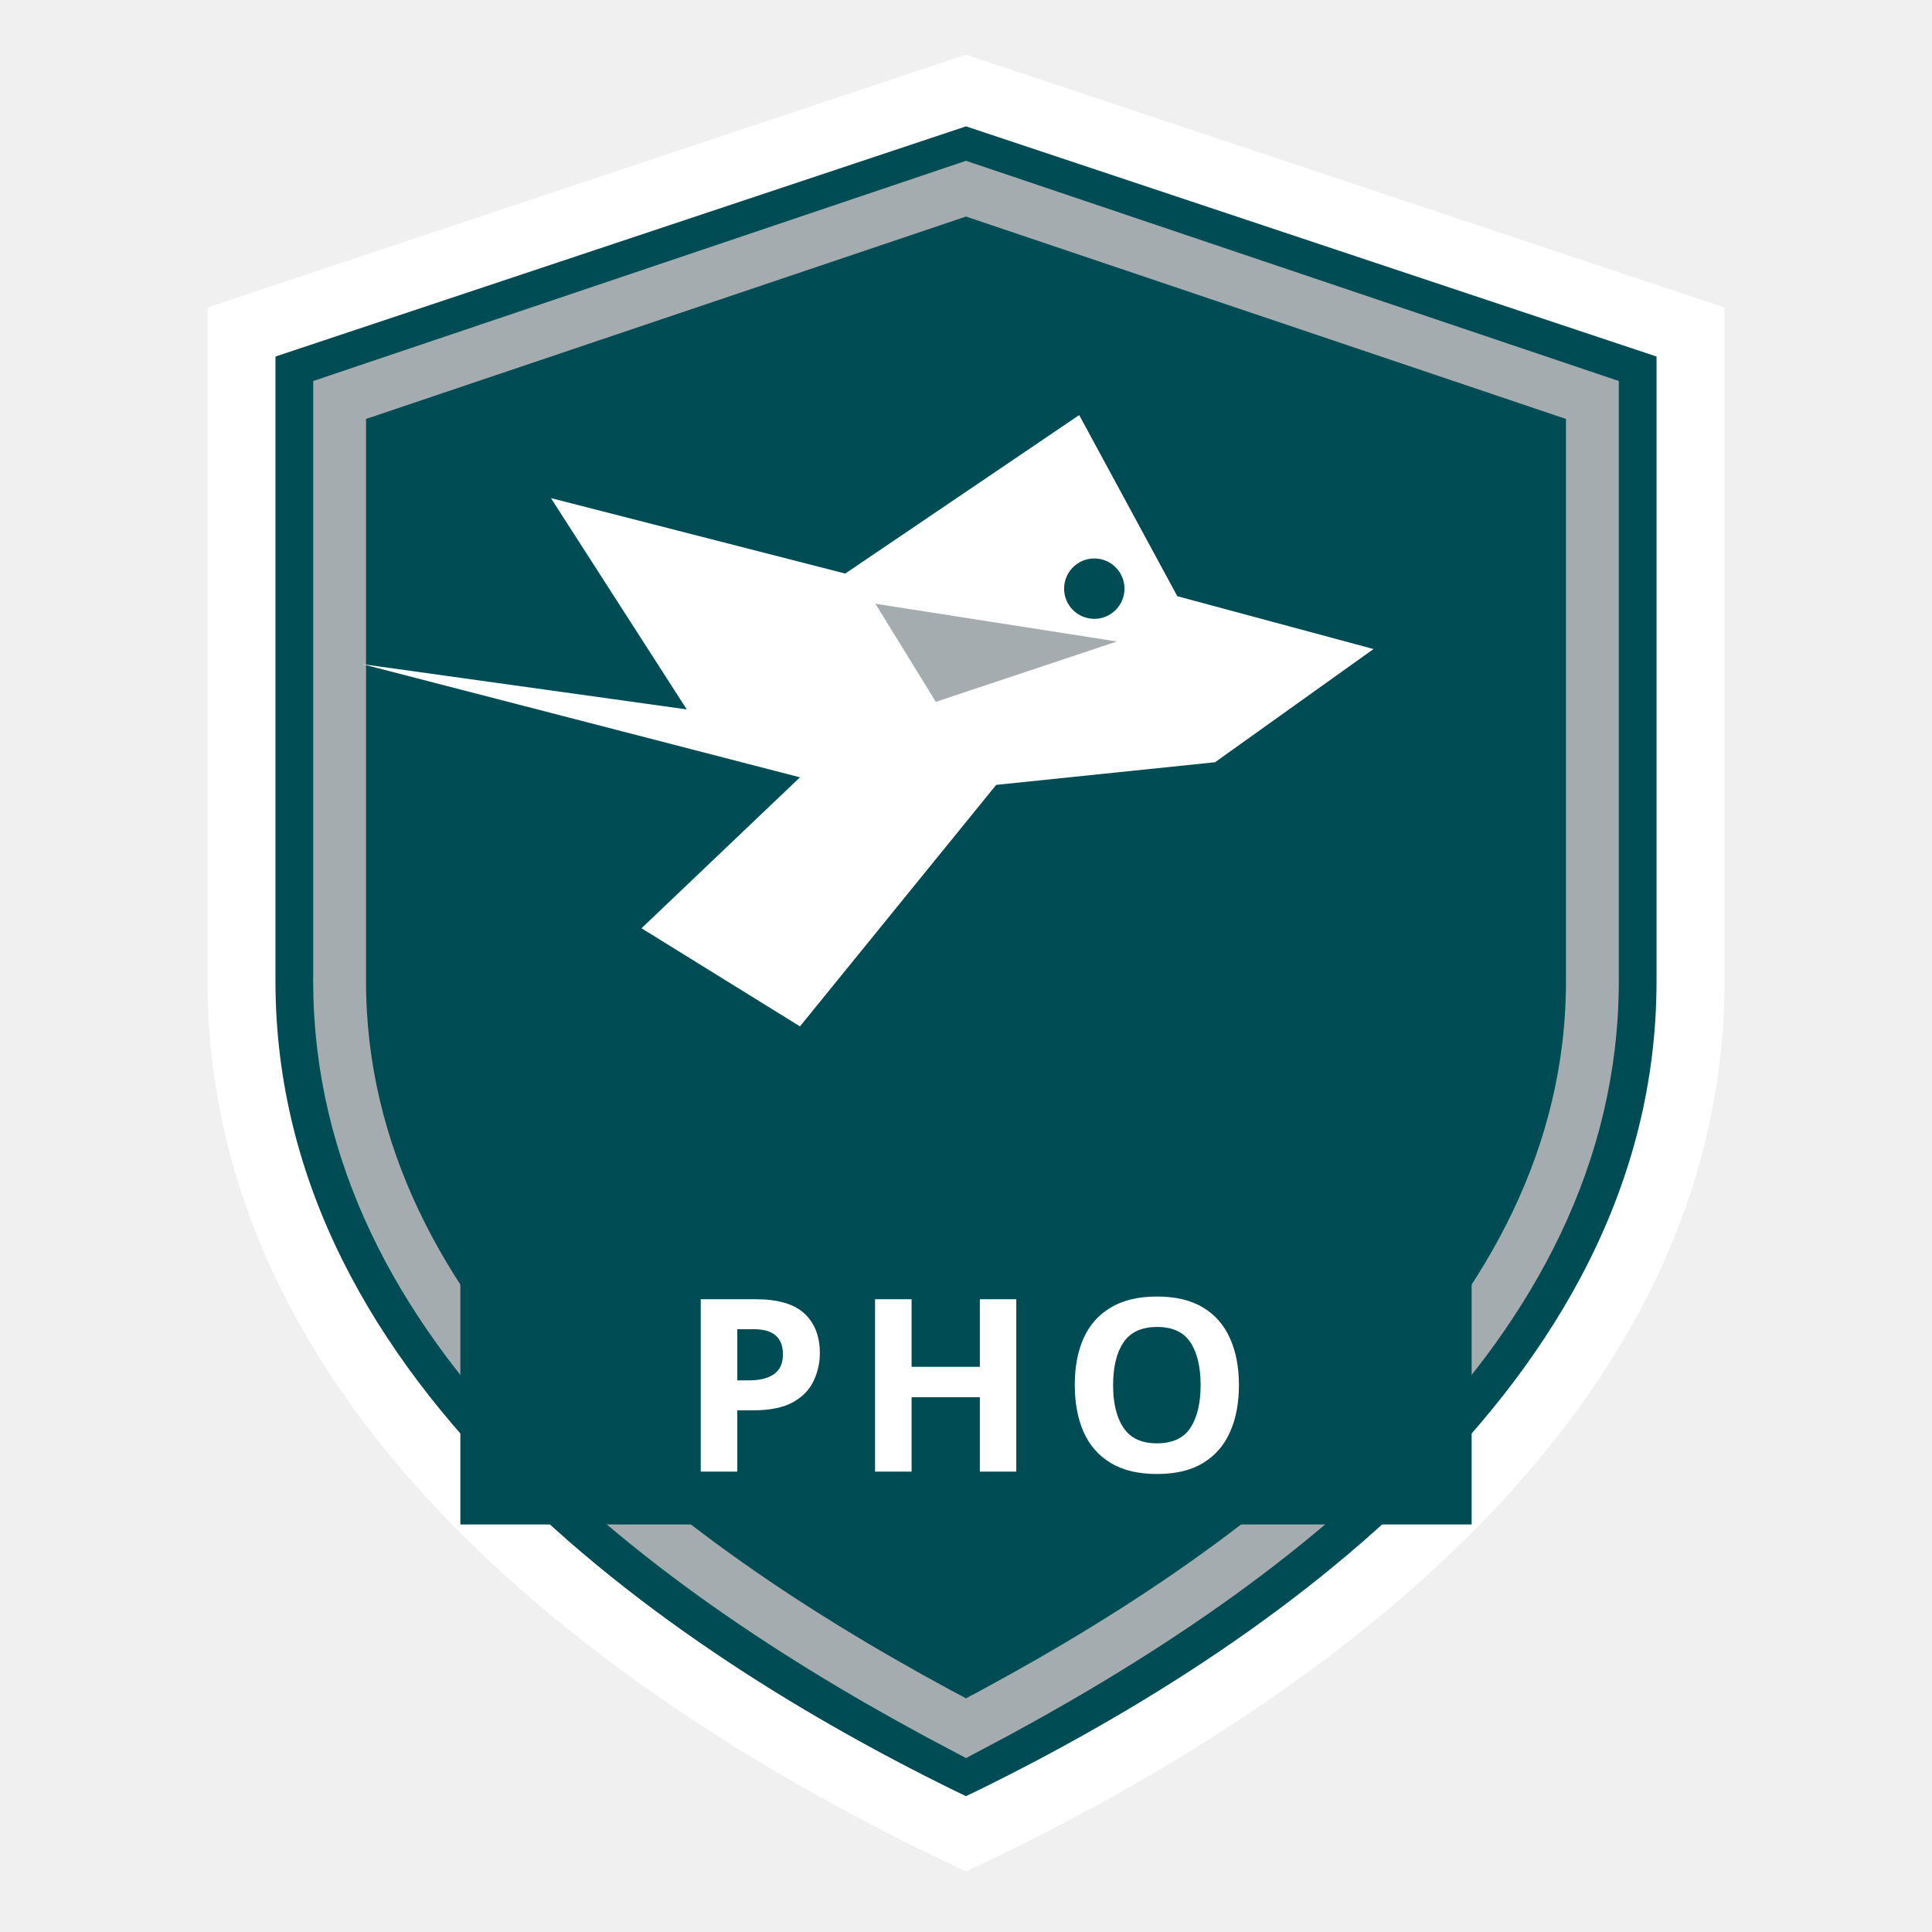
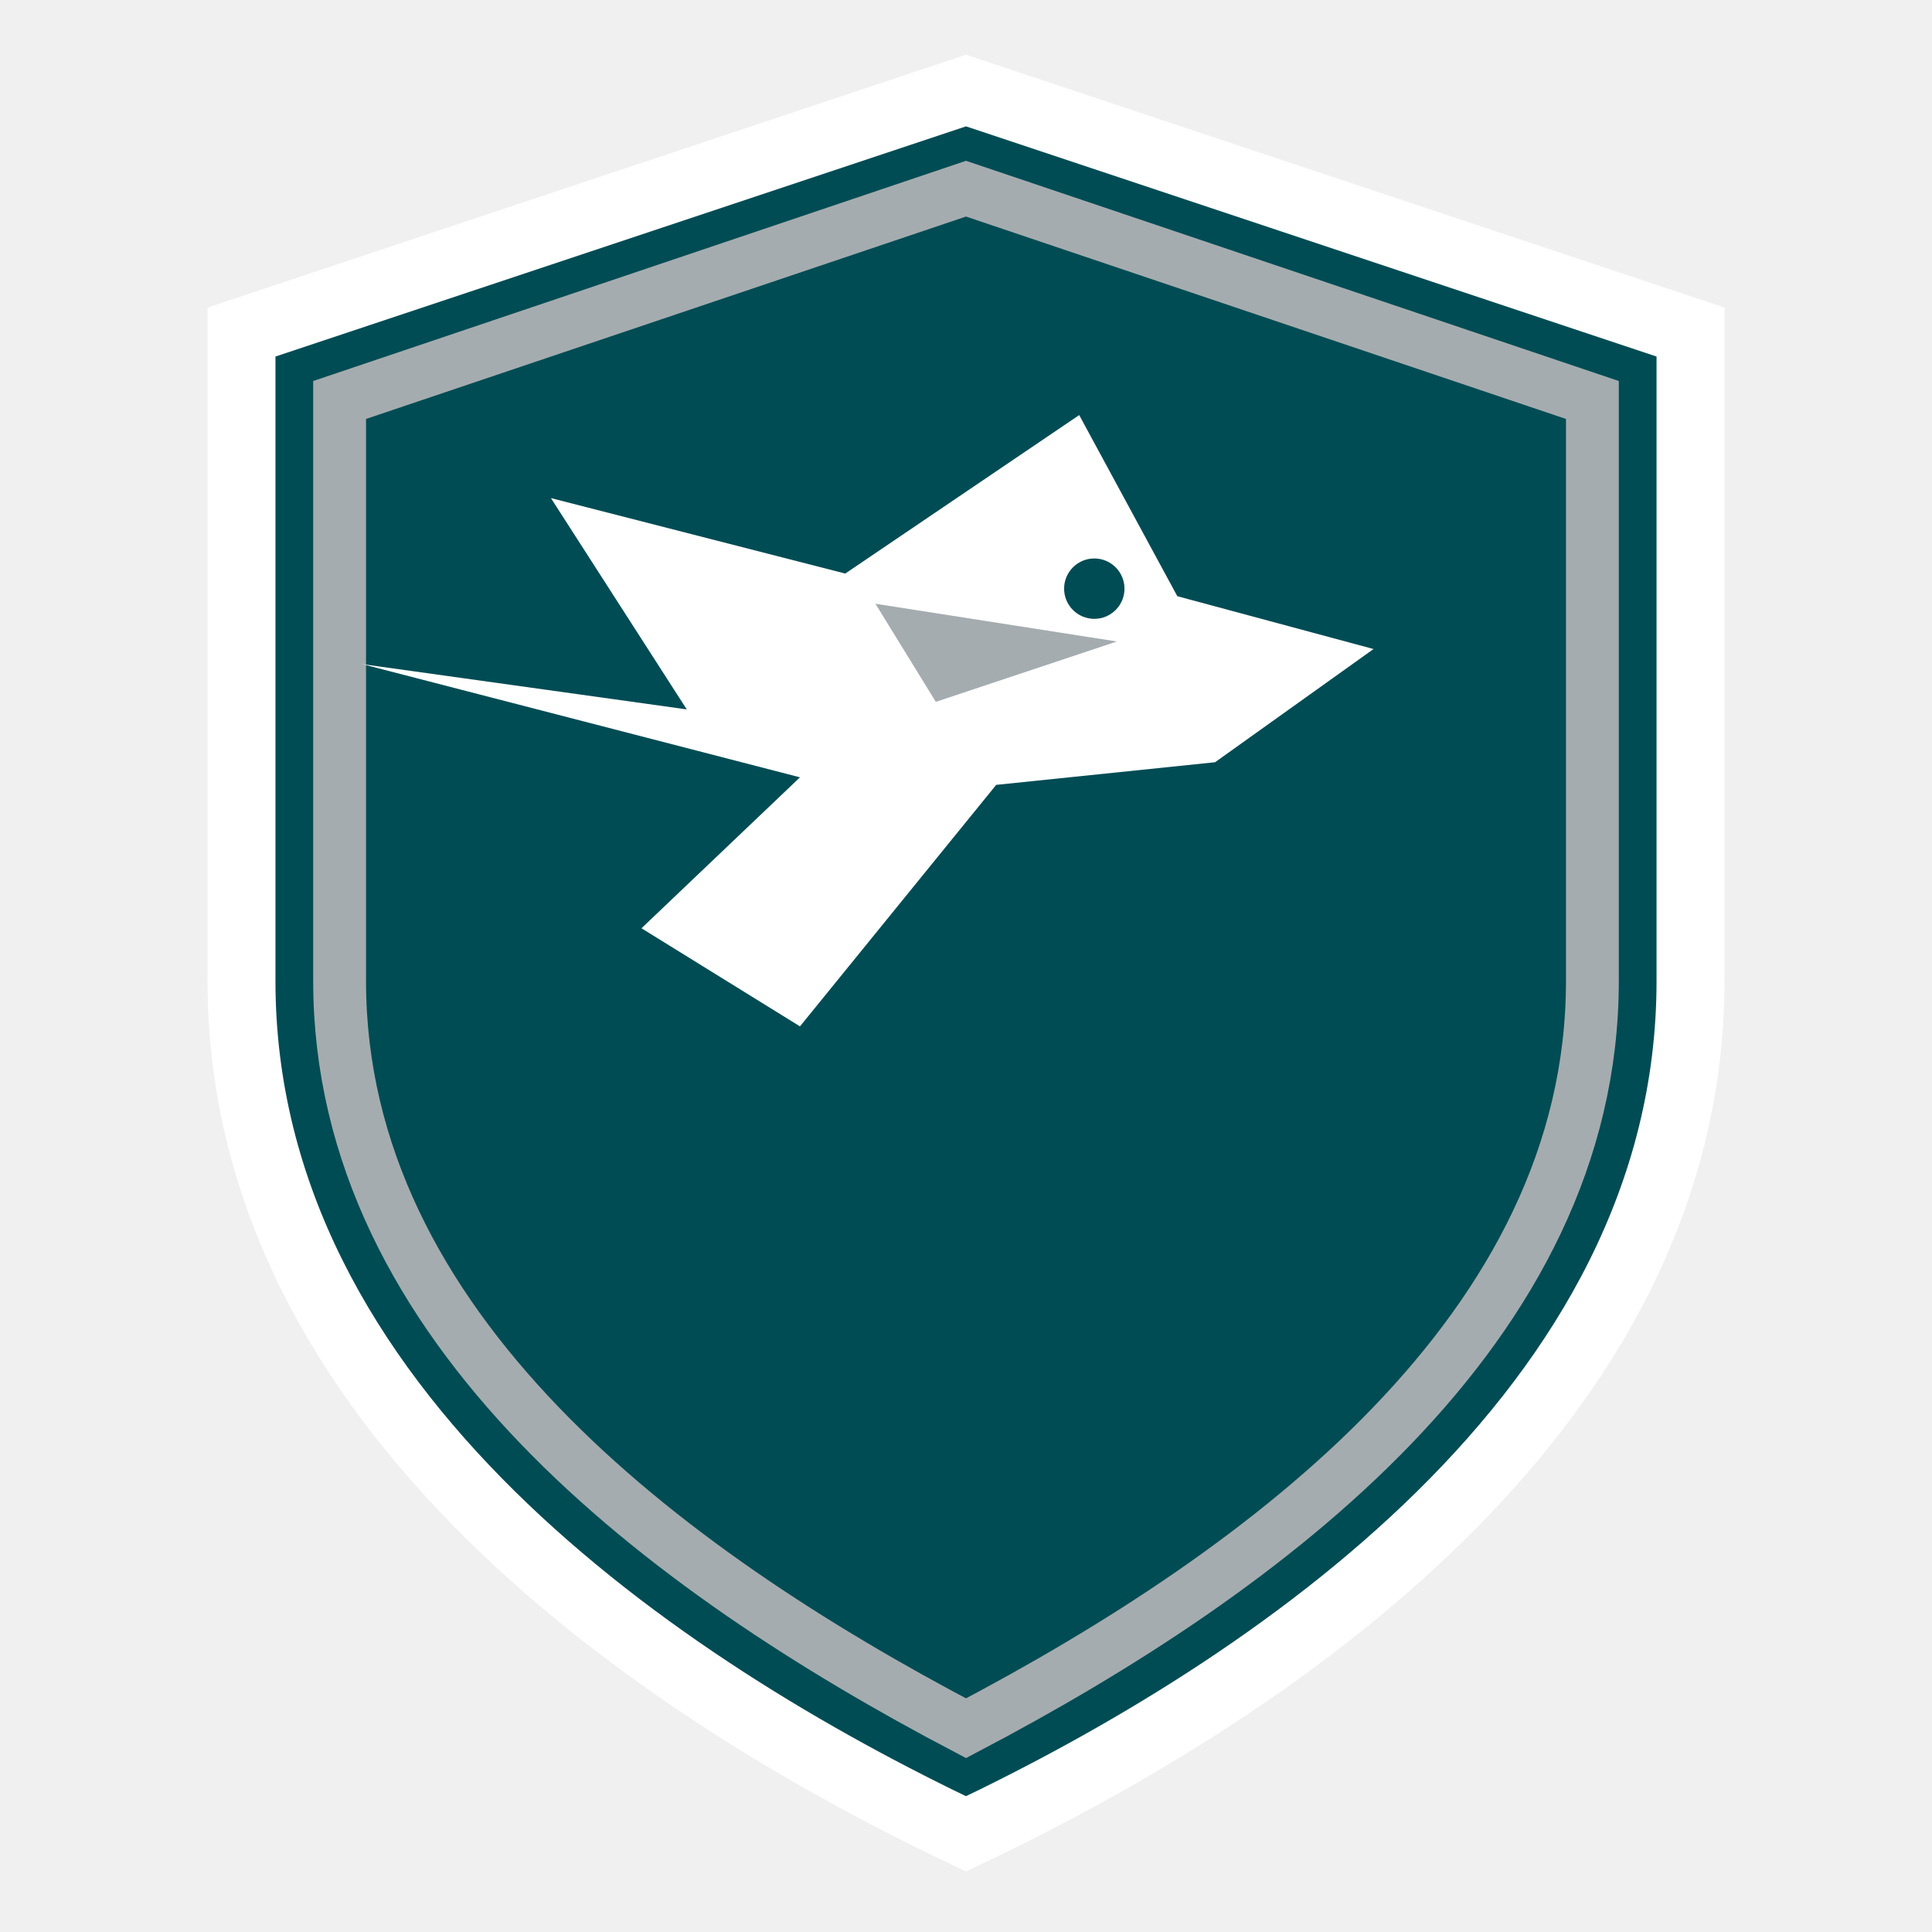
<svg xmlns="http://www.w3.org/2000/svg" width="512" height="512" viewBox="0 0 256 256">
  <path d="M128 12 224 44v86c0 57-56 94-96 113-40-19-96-56-96-113V44Z" fill="#004c54" stroke="#ffffff" stroke-width="9" />
  <path d="M128 25 211 53v77c0 46-43 78-83 99-40-21-83-53-83-99V53Z" fill="none" stroke="#a5acaf" stroke-width="7" />
  <g fill="#ffffff" stroke-linejoin="round" stroke-linecap="round">
    <path d="M48 88 91 94 73 66 112 76 143 55 156 79 182 86 161 101 132 104 106 136 85 123 106 103Z" />
    <path d="M116 80 148 85 124 93Z" fill="#a5acaf" />
    <circle cx="145" cy="78" r="4" fill="#004c54" />
  </g>
-   <path d="M61 165h134v37H61Z" fill="#004c54" />
-   <text x="128" y="195" text-anchor="middle" font-family="sans-serif" font-size="32" font-weight="900" letter-spacing="3" fill="#ffffff">PHO</text>
</svg>
